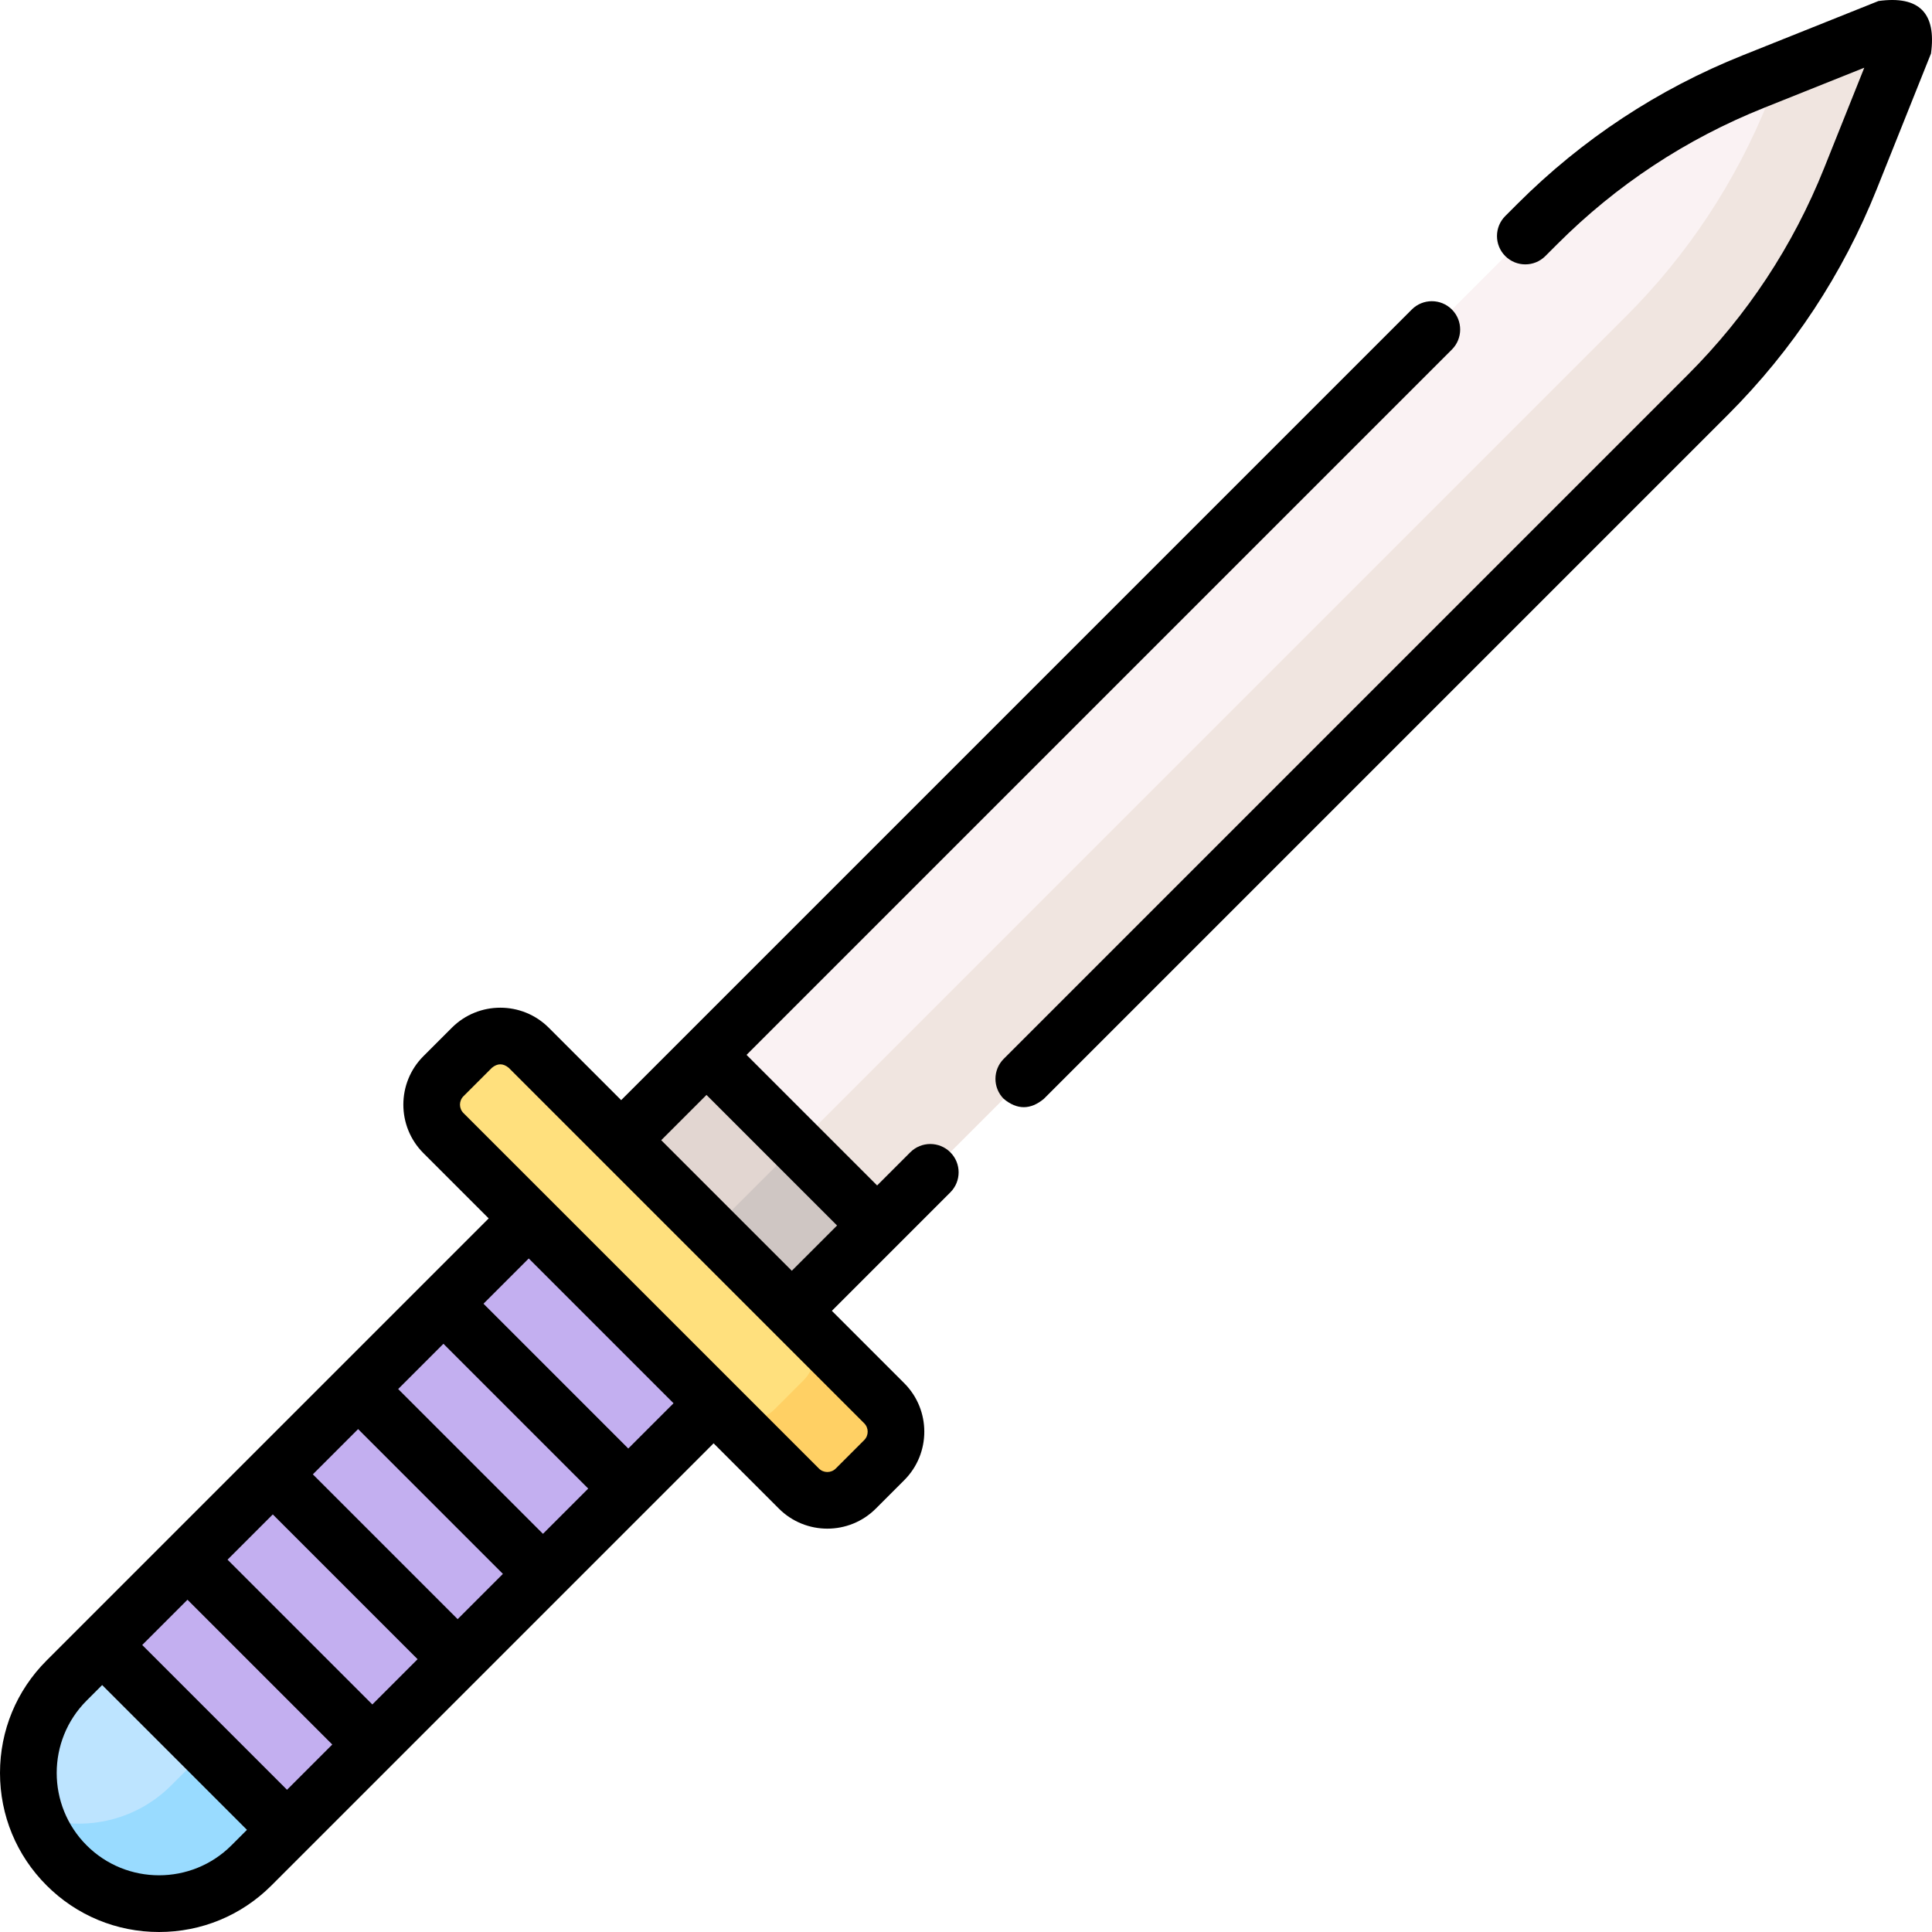
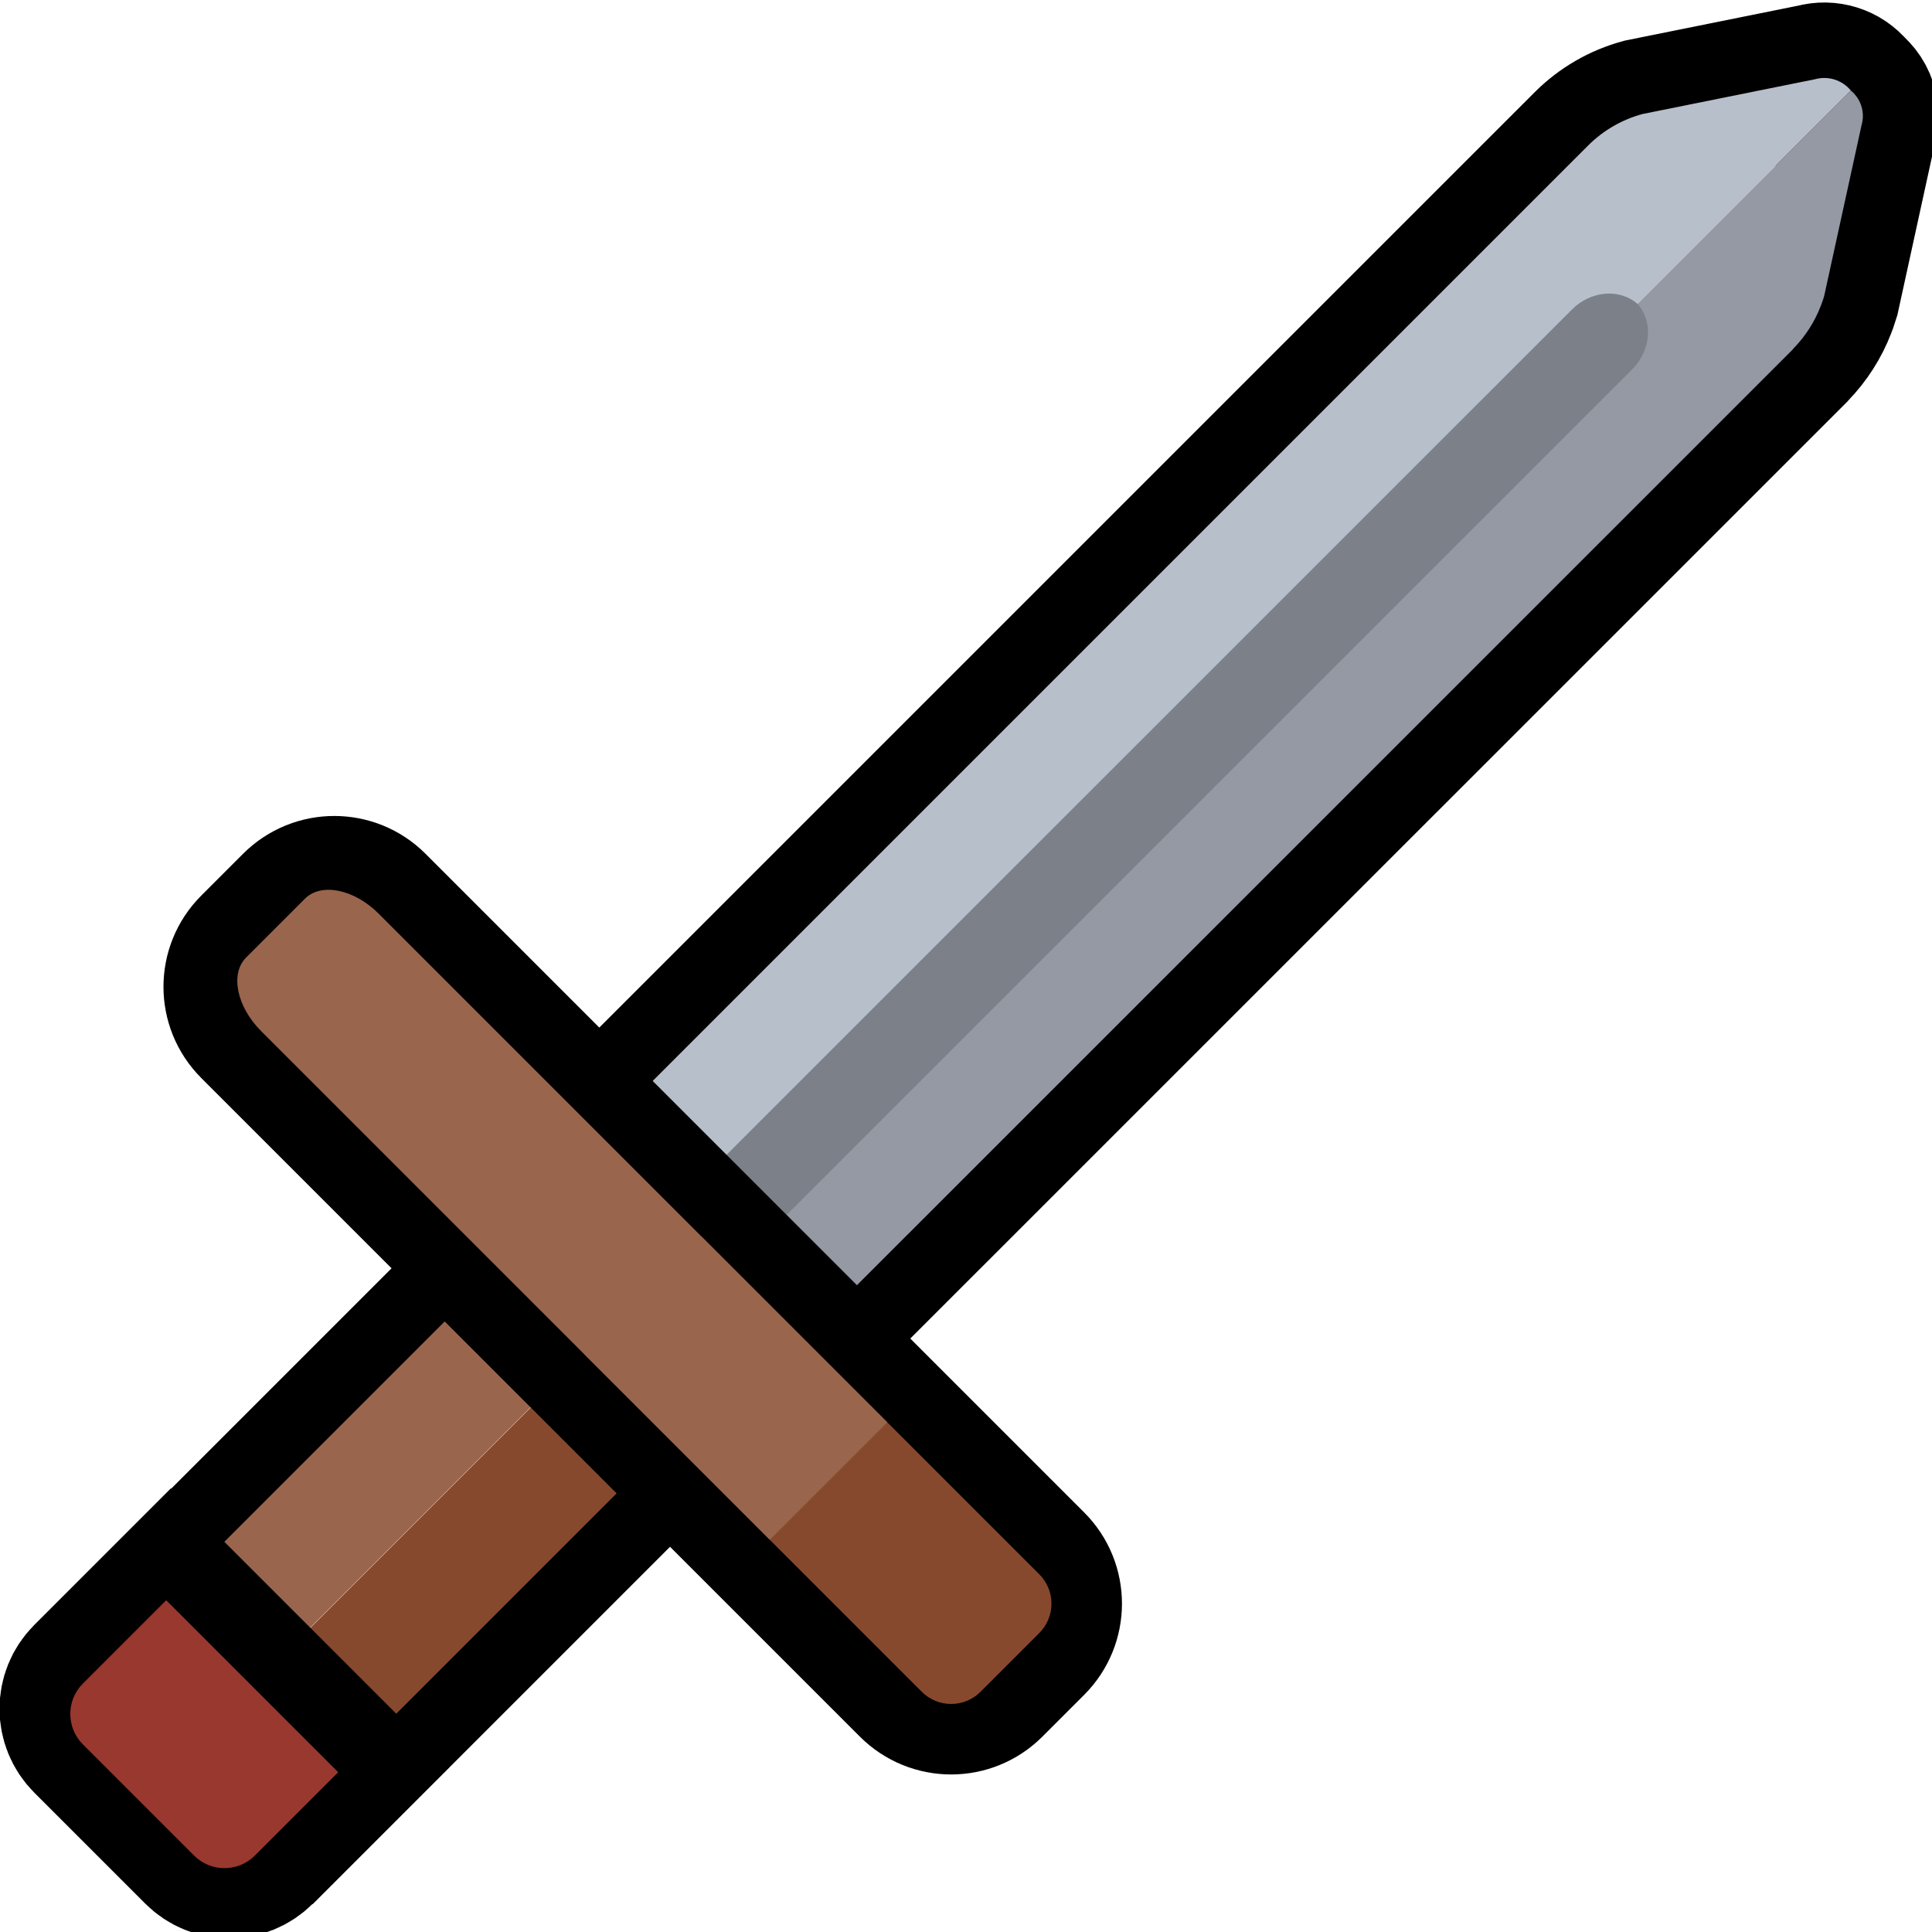
- <svg xmlns="http://www.w3.org/2000/svg" id="Capa_1" enable-background="new 0 0 512 512" height="512" viewBox="0 0 512 512" width="512">
-   <g>
-     <g>
-       <path d="m202.558 354.617-45.175-45.175 249.63-249.63c16.314-16.314 35.773-29.145 57.194-37.714l35.904-14.361c2.608-1.043 5.195 1.545 4.152 4.152l-14.361 35.903c-8.569 21.422-21.399 40.88-37.714 57.194z" fill="#faf2f3" />
-       <path d="m452.187 104.983-249.63 249.63-21.214-21.213 249.63-249.63c16.313-16.313 29.147-35.765 37.717-57.191l2.991-7.474 28.426-11.37c2.609-1.039 5.197 1.549 4.158 4.158l-14.361 35.9c-8.571 21.425-21.405 40.877-37.717 57.19z" fill="#f0e5e0" />
-       <path d="m73.38 314.156h69.211v179.718h-69.211z" fill="#c3aff0" transform="matrix(.707 .707 -.707 .707 317.31 41.976)" />
-       <path d="m17.636 494.364c-13.514-13.514-13.514-35.425 0-48.94l9.411-9.411 48.94 48.94-9.411 9.411c-13.515 13.515-35.426 13.515-48.94 0z" fill="#bde4ff" />
-       <path d="m75.992 484.954-9.412 9.412c-13.513 13.513-35.433 13.513-48.946 0-3.797-3.797-6.527-8.266-8.188-13.025 12.148 4.257 26.205 1.527 35.921-8.188l9.412-9.412z" fill="#99dbff" />
-       <path d="m173.83 285.26h41.94v63.88h-41.94z" fill="#e2d6d1" transform="matrix(.707 -.707 .707 .707 -167.239 230.65)" />
-       <path d="m185.808 314.179h41.94v30h-41.94z" fill="#cfc6c3" transform="matrix(.707 -.707 .707 .707 -172.201 242.628)" />
-       <path d="m211.511 394.603-94.115-94.115c-4.158-4.158-4.158-10.9 0-15.058l7.529-7.529c4.158-4.158 10.9-4.158 15.058 0l94.115 94.115c4.158 4.158 4.158 10.9 0 15.058l-7.529 7.529c-4.157 4.158-10.899 4.158-15.058 0z" fill="#ffe07d" />
-       <path d="m234.101 387.076-7.531 7.531c-4.158 4.158-10.896 4.151-15.054-.007l-21.213-21.213c4.158 4.158 10.896 4.165 15.054.007l7.531-7.531c4.158-4.158 4.158-10.904 0-15.061l21.213 21.213c4.157 4.158 4.157 10.904 0 15.061z" fill="#ffd064" />
-     </g>
-     <g>
-       <path d="m241.231 305.372-8.785 8.785-34.603-34.603 186.917-186.917c2.932-2.932 2.932-7.685 0-10.617-2.933-2.932-7.685-2.932-10.618 0l-209.525 209.526-19.185-19.185c-7.083-7.082-18.608-7.081-25.69 0l-7.537 7.537c-7.083 7.083-7.083 18.607 0 25.69l17.301 17.301-117.161 117.161c-7.961 7.961-12.345 18.545-12.345 29.803s4.384 21.842 12.345 29.802c7.96 7.96 18.544 12.345 29.802 12.345s21.842-4.384 29.802-12.345l117.161-117.161 17.301 17.301c3.541 3.542 8.193 5.312 12.845 5.312s9.304-1.771 12.845-5.312l7.537-7.537c7.083-7.082 7.083-18.607 0-25.69l-19.185-19.185 31.394-31.394c2.932-2.932 2.932-7.685 0-10.617-2.931-2.932-7.684-2.932-10.616 0zm-97.34 101.108-38.371-38.371 11.993-11.993 38.371 38.371zm-22.61 22.609-38.371-38.371 11.993-11.993 38.371 38.371zm-22.609 22.61-38.371-38.371 11.993-11.993 38.371 38.371zm-48.988-27.754 38.371 38.371-11.993 11.993-38.371-38.371zm-26.722 65.093c-10.579-10.579-10.579-27.792 0-38.371l4.112-4.112 38.371 38.371-4.112 4.112c-10.579 10.579-27.793 10.579-38.371 0zm143.539-105.168-38.371-38.371 11.993-11.993 38.371 38.371zm62.521-2.228-7.537 7.537c-1.229 1.229-3.228 1.228-4.456 0l-94.208-94.208c-1.228-1.229-1.228-3.227 0-4.456l7.537-7.537c1.486-1.228 2.971-1.228 4.457 0l94.207 94.207c1.228 1.229 1.228 3.228 0 4.457zm-53.788-79.479 11.993-11.993 34.603 34.603-11.993 11.993z" />
-       <path d="m497.817.268-35.94 14.376c-22.515 9.006-42.625 22.266-59.772 39.413l-3.191 3.191c-2.932 2.932-2.932 7.685 0 10.617 2.933 2.932 7.685 2.932 10.618 0l3.191-3.191c15.7-15.701 34.114-27.843 54.73-36.089l26.602-10.64-10.641 26.602c-8.245 20.615-20.387 39.028-36.088 54.73l-181.322 181.321c-2.932 2.932-2.932 7.685 0 10.617 3.539 2.932 7.079 2.932 10.618 0l181.322-181.322c17.147-17.148 30.407-37.258 39.412-59.771l14.376-35.939c1.478-10.755-3.16-15.393-13.915-13.915z" />
-     </g>
-   </g>
+ <svg xmlns="http://www.w3.org/2000/svg" id="Layer_1" data-name="Layer 1" viewBox="0 0 512 512">
+   <defs>
+     <style>.cls-1,.cls-4{fill:none;stroke:#000;stroke-miterlimit:10;stroke-width:40px;}.cls-2,.cls-8{fill:#87492d;}.cls-3,.cls-9{fill:#99654c;}.cls-4,.cls-5,.cls-6,.cls-7,.cls-8,.cls-9{fill-rule:evenodd;}.cls-5{fill:#b7bfcb;}.cls-6{fill:#9499a4;}.cls-7{fill:#7c8088;}.cls-10{fill:#99382e;}</style>
+   </defs>
+   <rect class="cls-1" x="34.31" y="359.12" width="176.14" height="64.37" transform="translate(-240.85 201.14) rotate(-45)" />
+   <rect class="cls-2" x="40.46" y="391.78" width="176.14" height="32.18" transform="translate(-250.76 210.35) rotate(-45)" />
+   <rect class="cls-3" x="17.66" y="368.98" width="176.14" height="32.18" transform="translate(-241.32 187.55) rotate(-45)" />
+   <path class="cls-4" d="M475,92.71,214.19,353.49l-54.13-54.13L420.85,38.58a32.35,32.35,0,0,1,14.41-8.36L481,21a9.12,9.12,0,0,1,9.52,3,6.7,6.7,0,0,1,.82.78,8.6,8.6,0,0,1,2.35,5.49,16.19,16.19,0,0,1-.36,3l-9.86,45.11c-.2.65-.4,1.29-.63,1.93-.09.26-.19.51-.29.75a33,33,0,0,1-7.17,11.22Z" />
+   <path class="cls-5" d="M490.5,24,187.59,326.9l-27.53-27.53L420.85,38.58a32.4,32.4,0,0,1,14.41-8.36L481,21A9.12,9.12,0,0,1,490.5,24Z" />
+   <path class="cls-6" d="M475,92.71,214.19,353.5l-26.6-26.6L490.5,24a7.6,7.6,0,0,1,.83.78,8.67,8.67,0,0,1,2.34,5.49s0,0,0,0a9,9,0,0,1-.36,3l-9.87,45.11c-.18.65-.39,1.3-.63,1.94a6.61,6.61,0,0,1-.28.74,33.2,33.2,0,0,1-7.17,11.22C475.24,92.45,475.11,92.58,475,92.71Z" />
+   <path class="cls-7" d="M432.53,97.89,198.29,332.13l-15.92-15.92L416.61,82c5-5,12.67-5.6,17.37-1.44C438.14,85.22,437.55,92.87,432.53,97.89Z" />
+   <rect class="cls-1" x="32.72" y="321.23" width="275.22" height="44.04" rx="14.17" transform="translate(292.6 -19.91) rotate(45)" />
+   <path class="cls-8" d="M275.42,432.77l-15.57,15.57a11,11,0,0,1-15.57,0l-89.52-89.52,31.14-31.14,89.52,89.52A11,11,0,0,1,275.42,432.77Z" />
+   <path class="cls-9" d="M80.81,238.16,65.24,253.73c-4.3,4.3-2.54,13,3.94,19.5L204,408.05l31.14-31.13L100.32,242.1C93.84,235.62,85.11,233.86,80.81,238.16Z" />
+   <path class="cls-1" d="M20.78,439.25H85.21a0,0,0,0,1,0,0v31.22a11.4,11.4,0,0,1-11.4,11.4H32.18a11.4,11.4,0,0,1-11.4-11.4V439.25A0,0,0,0,1,20.78,439.25Z" transform="translate(341.19 97.42) rotate(45)" />
+   <path class="cls-10" d="M19.54,440.62H84a0,0,0,0,1,0,0v31.22a11.4,11.4,0,0,1-11.4,11.4H30.94a11.4,11.4,0,0,1-11.4-11.4V440.62a0,0,0,0,1,0,0Z" transform="translate(341.79 98.7) rotate(45)" />
</svg>
